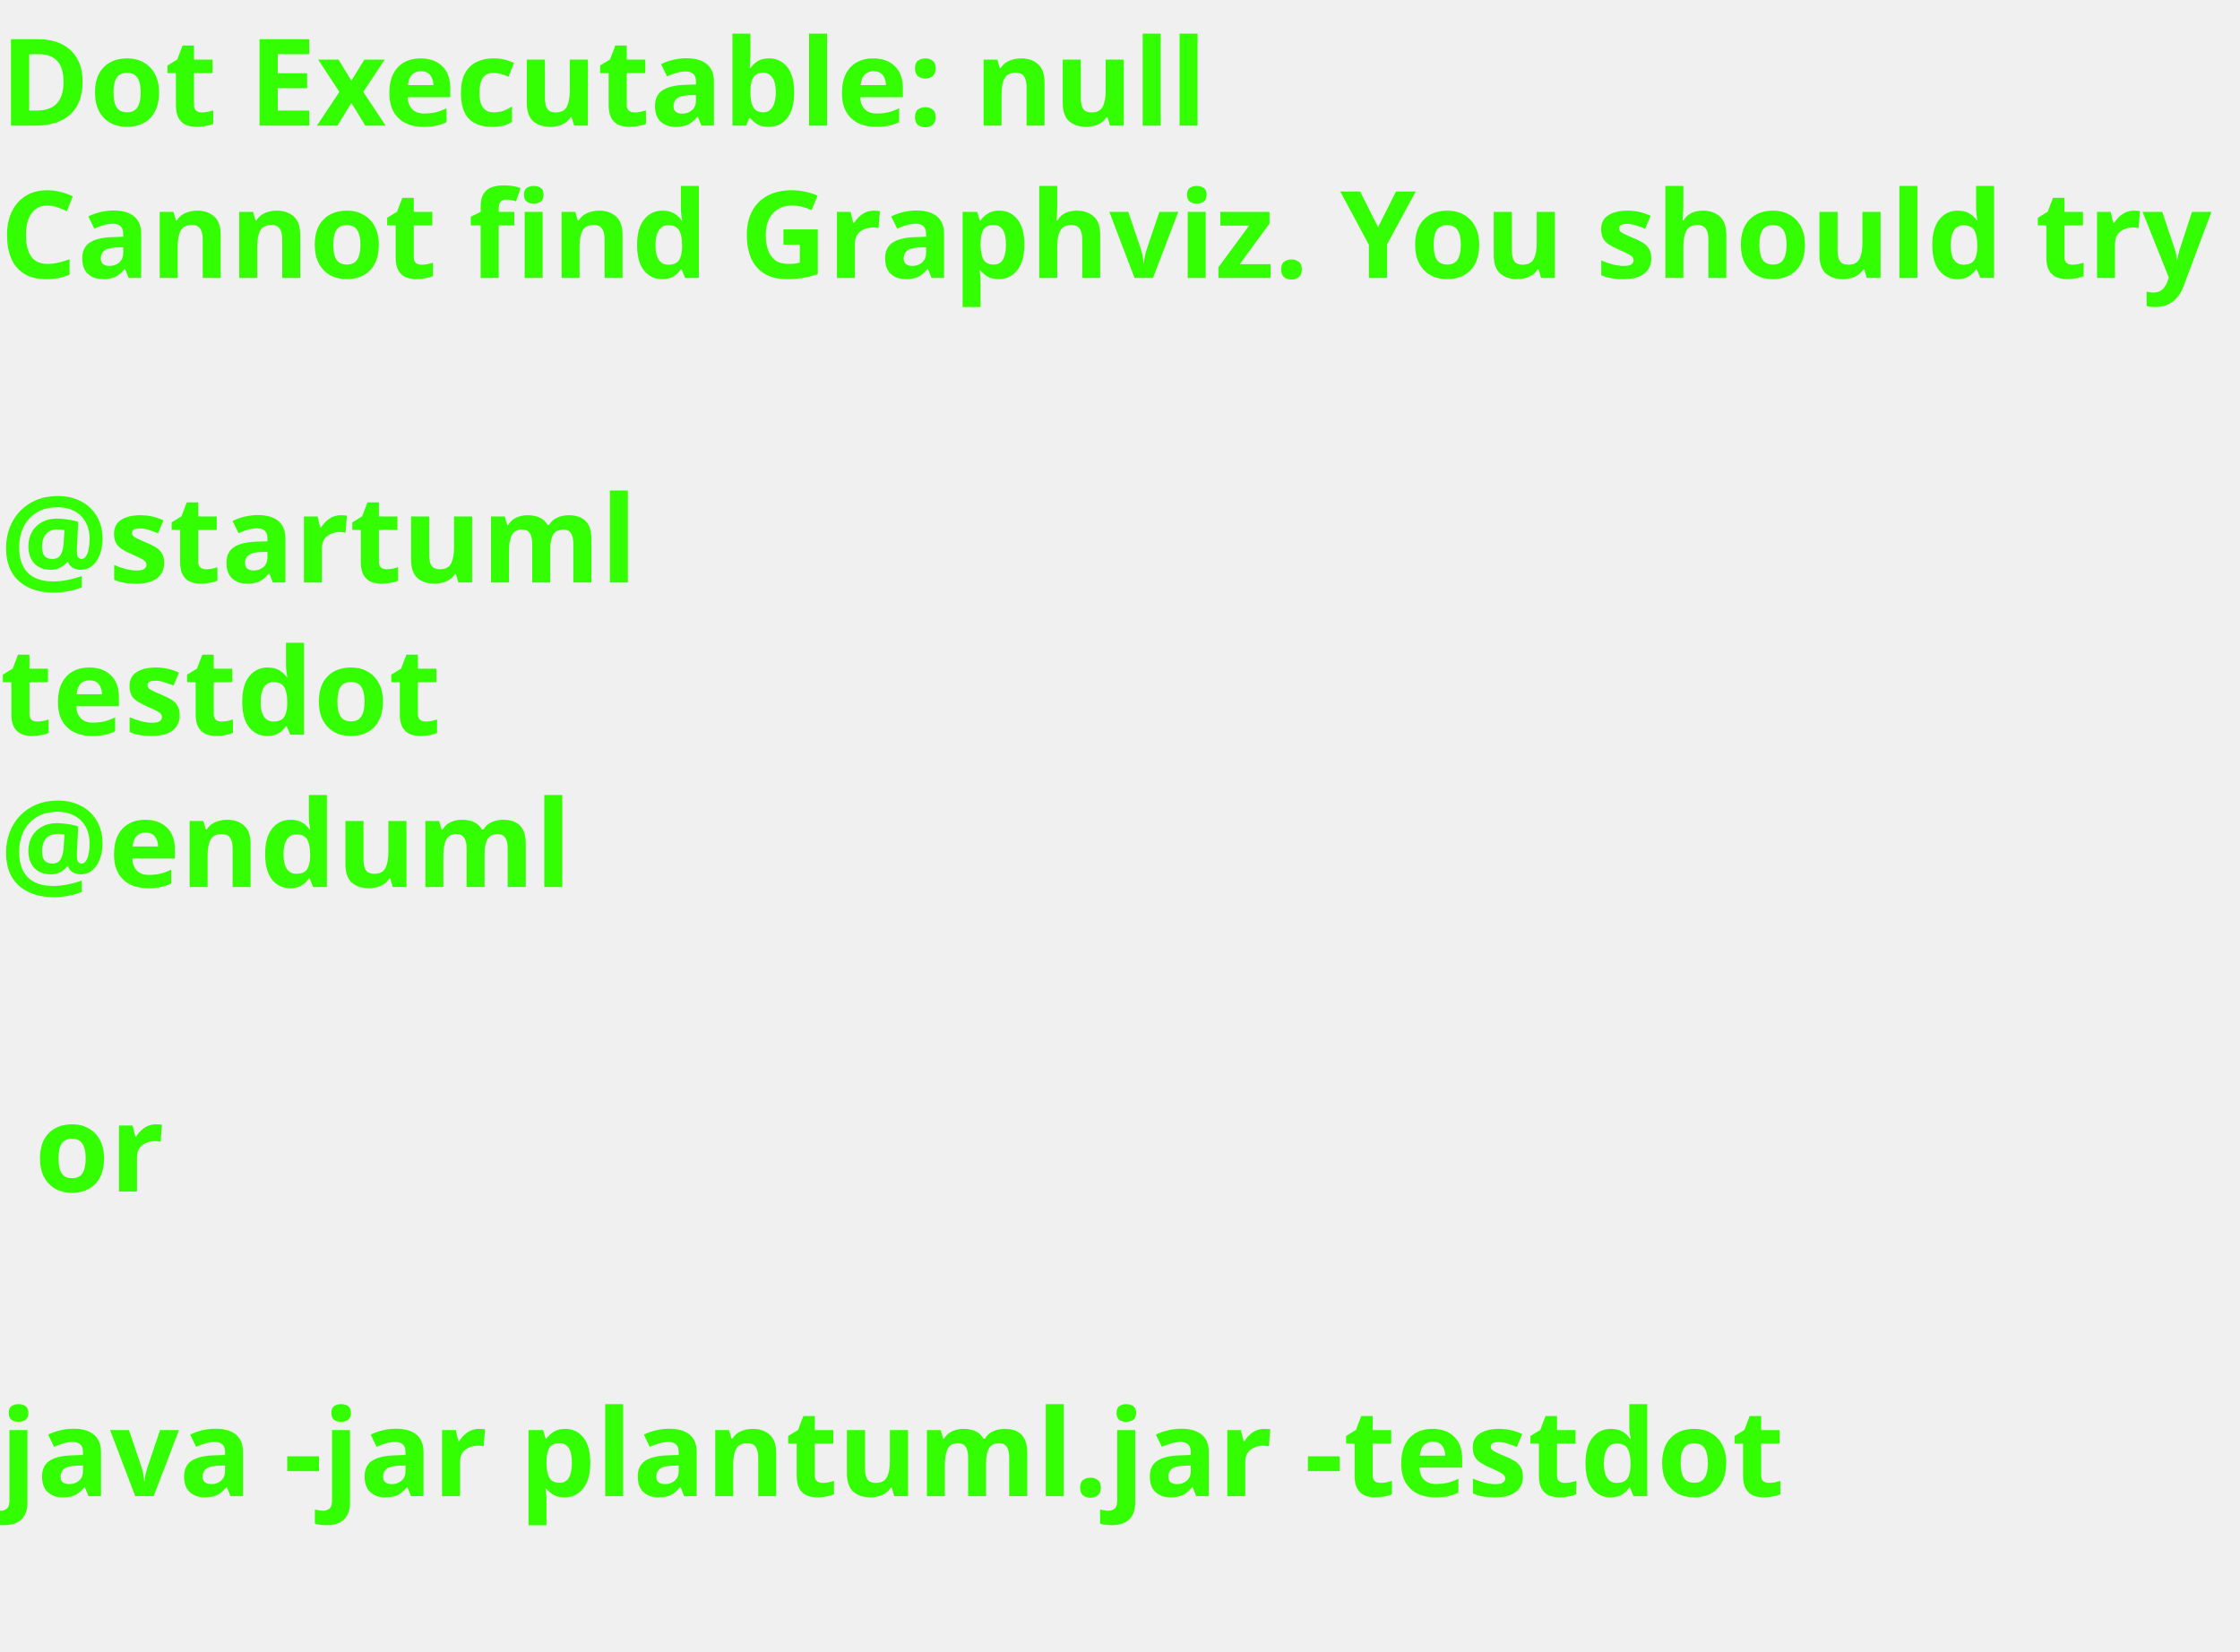
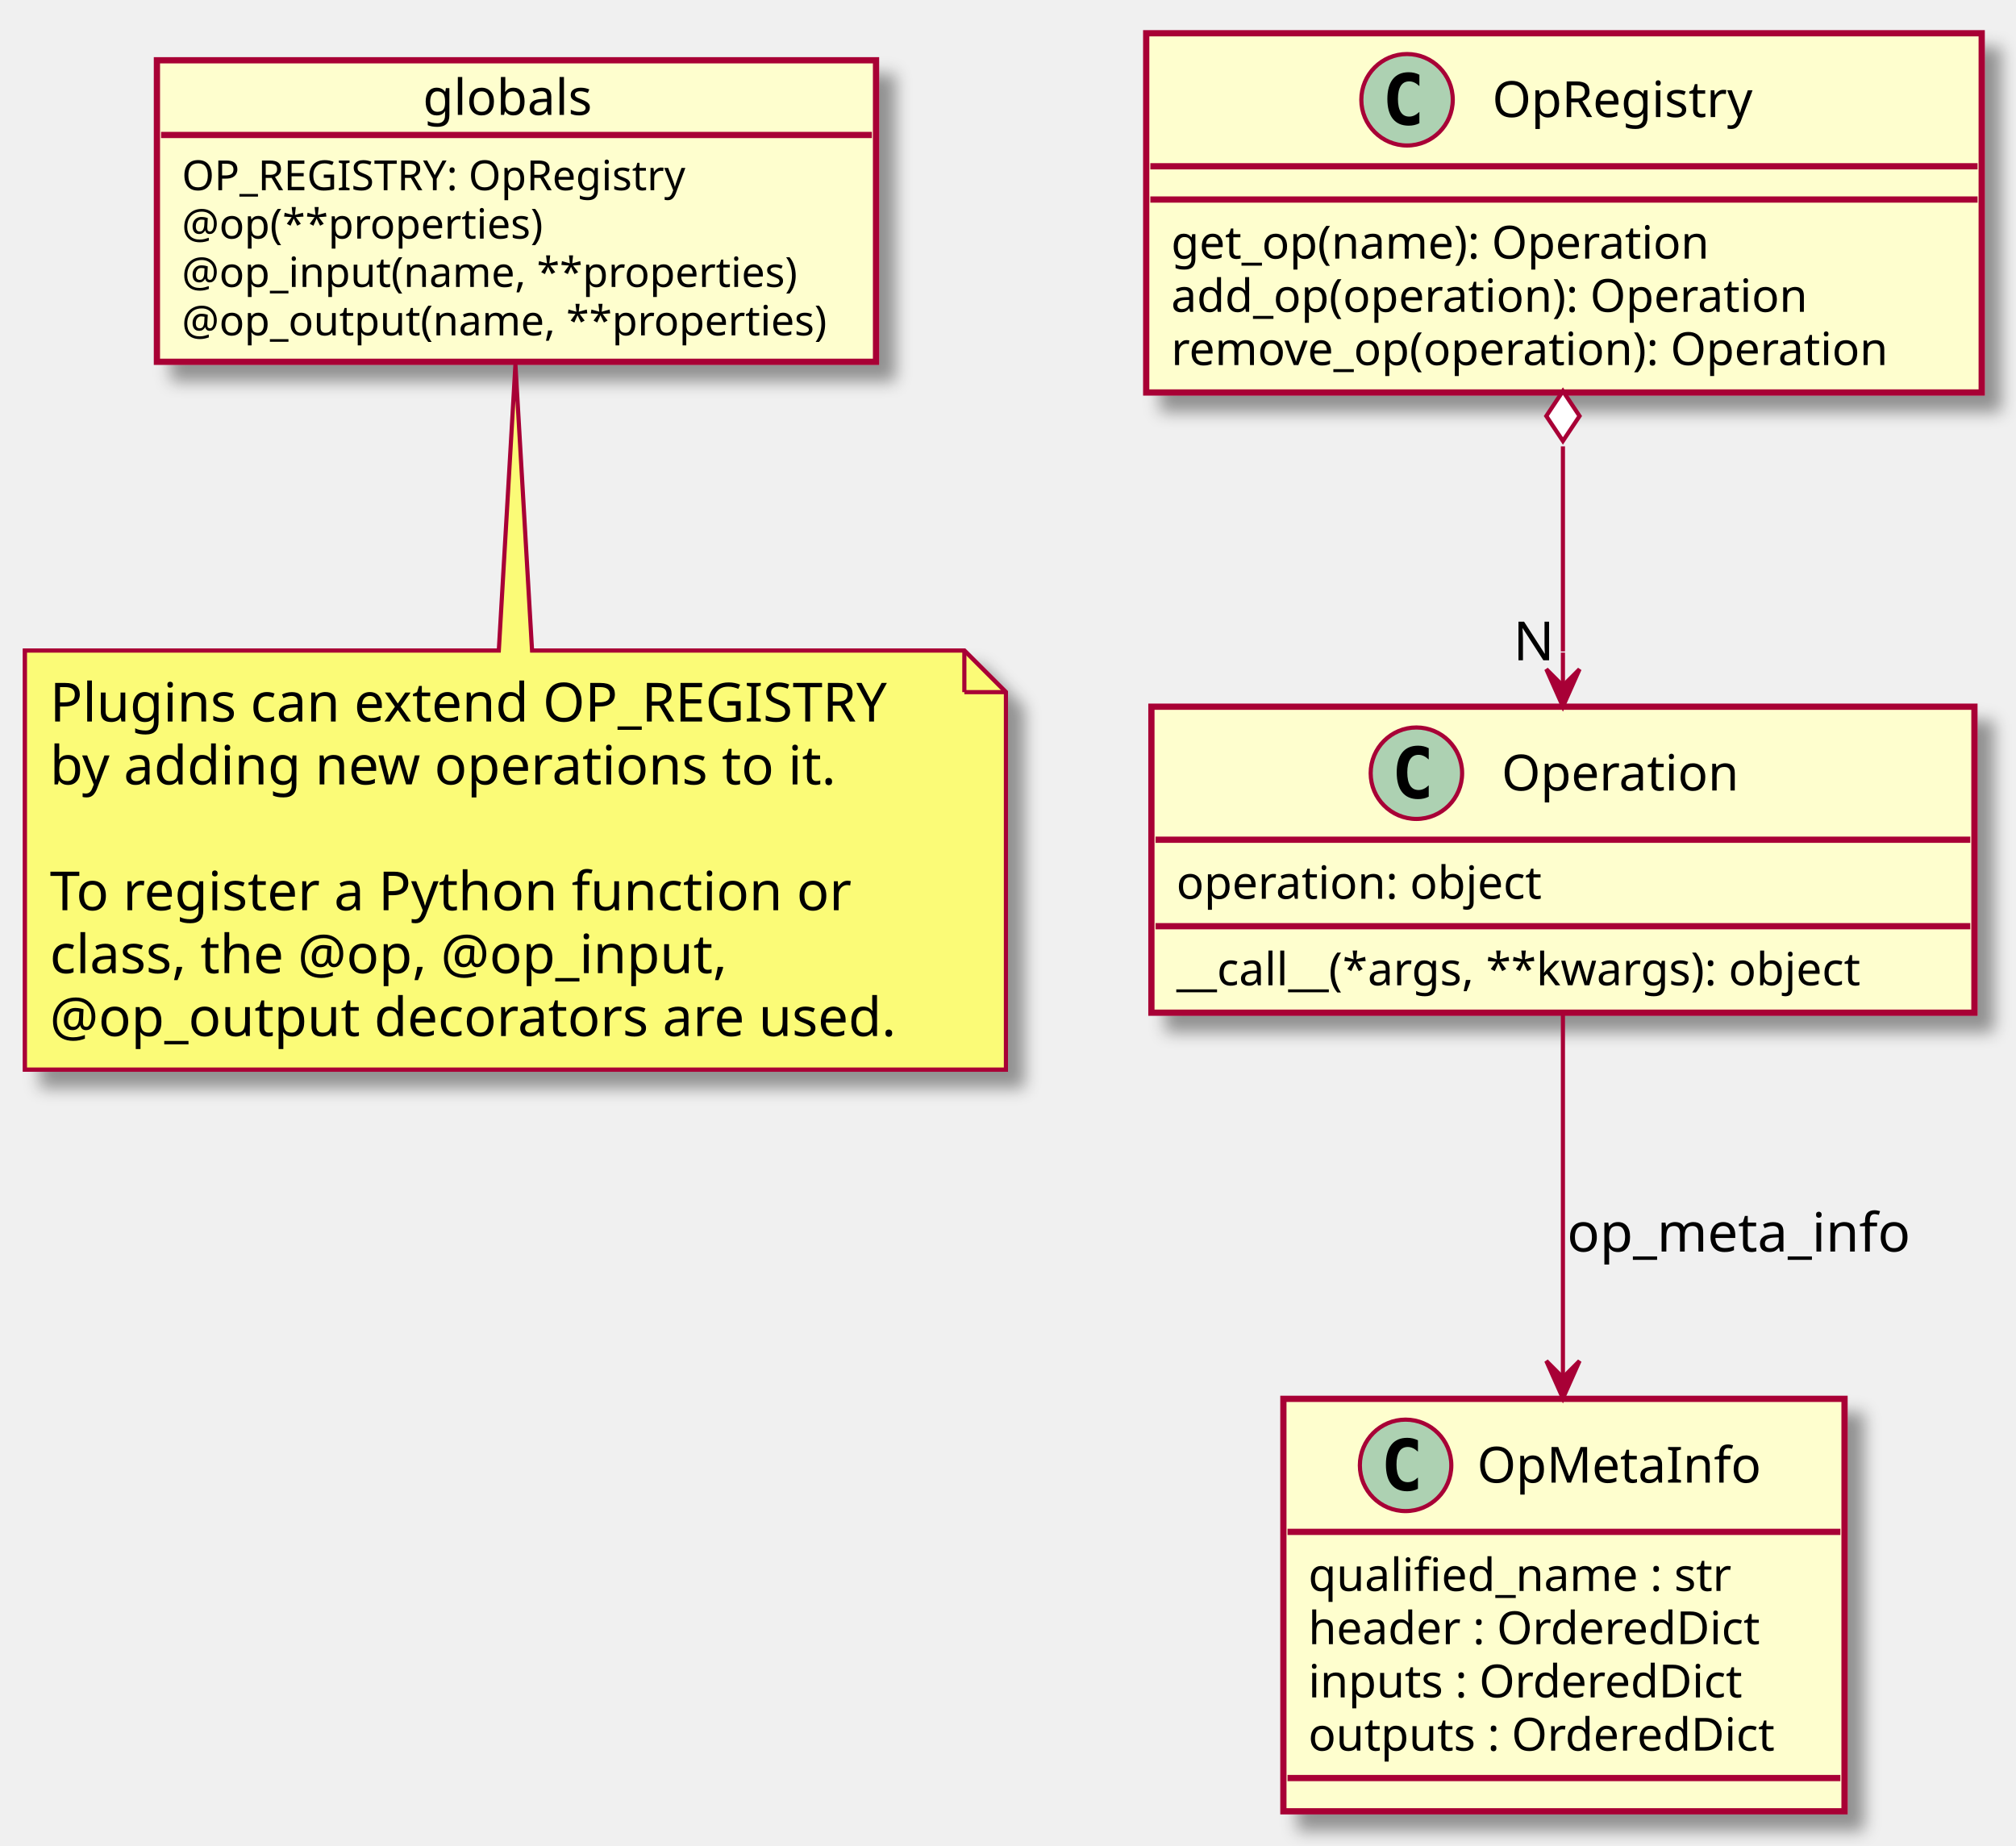
- <svg xmlns="http://www.w3.org/2000/svg" height="191px" style="width:259px;height:191px;background:#000000;" version="1.1" viewBox="0 0 259 191" width="259px">
-   <defs />
+ <svg xmlns="http://www.w3.org/2000/svg" height="444px" style="width:485px;height:444px;" version="1.1" viewBox="0 0 485 444" width="485px">
+   <defs>
+     <filter height="300%" id="f1" width="300%" x="-1" y="-1">
+       <feGaussianBlur result="blurOut" stdDeviation="2.0" />
+       <feColorMatrix in="blurOut" result="blurOut2" type="matrix" values="0 0 0 0 0 0 0 0 0 0 0 0 0 0 0 0 0 0 .4 0" />
+       <feOffset dx="4.0" dy="4.0" in="blurOut2" result="blurOut3" />
+       <feBlend in="SourceGraphic" in2="blurOut3" mode="normal" />
+     </filter>
+   </defs>
  <g>
-     <text fill="#33FF02" font-family="sans-serif" font-size="14" font-weight="bold" lengthAdjust="spacingAndGlyphs" textLength="140" x="0" y="14.533">Dot Executable: null</text>
-     <text fill="#33FF02" font-family="sans-serif" font-size="14" font-weight="bold" lengthAdjust="spacingAndGlyphs" textLength="258" x="0" y="32.143">Cannot find Graphviz. You should try</text>
-     <text fill="#33FF02" font-family="sans-serif" font-size="14" font-weight="bold" lengthAdjust="spacingAndGlyphs" textLength="0" x="4" y="49.752" />
-     <text fill="#33FF02" font-family="sans-serif" font-size="14" font-weight="bold" lengthAdjust="spacingAndGlyphs" textLength="71" x="0" y="67.361">@startuml</text>
-     <text fill="#33FF02" font-family="sans-serif" font-size="14" font-weight="bold" lengthAdjust="spacingAndGlyphs" textLength="50" x="0" y="84.971">testdot</text>
-     <text fill="#33FF02" font-family="sans-serif" font-size="14" font-weight="bold" lengthAdjust="spacingAndGlyphs" textLength="66" x="0" y="102.58">@enduml</text>
-     <text fill="#33FF02" font-family="sans-serif" font-size="14" font-weight="bold" lengthAdjust="spacingAndGlyphs" textLength="0" x="4" y="120.189" />
-     <text fill="#33FF02" font-family="sans-serif" font-size="14" font-weight="bold" lengthAdjust="spacingAndGlyphs" textLength="15" x="4" y="137.799">or</text>
-     <text fill="#33FF02" font-family="sans-serif" font-size="14" font-weight="bold" lengthAdjust="spacingAndGlyphs" textLength="0" x="4" y="155.408" />
-     <text fill="#33FF02" font-family="sans-serif" font-size="14" font-weight="bold" lengthAdjust="spacingAndGlyphs" textLength="201" x="0" y="173.018">java -jar plantuml.jar -testdot</text>
-     <text fill="#33FF02" font-family="sans-serif" font-size="14" font-weight="bold" lengthAdjust="spacingAndGlyphs" textLength="0" x="4" y="190.627" />
+     <rect fill="#FEFECE" filter="url(#f1)" height="72.531" style="stroke: #A80036; stroke-width: 1.5;" width="173" x="37.75" y="14.5" />
+     <text fill="#000000" font-family="sans-serif" font-size="12" lengthAdjust="spacingAndGlyphs" textLength="45" x="101.75" y="27.639">globals</text>
+     <line style="stroke: #A80036; stroke-width: 1.5;" x1="38.75" x2="209.75" y1="32.469" y2="32.469" />
+     <text fill="#000000" font-family="sans-serif" font-size="10" lengthAdjust="spacingAndGlyphs" textLength="131" x="43.75" y="45.751">OP_REGISTRY: OpRegistry</text>
+     <text fill="#000000" font-family="sans-serif" font-size="10" lengthAdjust="spacingAndGlyphs" textLength="90" x="43.75" y="57.392">@op(**properties)</text>
+     <text fill="#000000" font-family="sans-serif" font-size="10" lengthAdjust="spacingAndGlyphs" textLength="153" x="43.75" y="69.032">@op_input(name, **properties)</text>
+     <text fill="#000000" font-family="sans-serif" font-size="10" lengthAdjust="spacingAndGlyphs" textLength="161" x="43.75" y="80.673">@op_output(name, **properties)</text>
+     <polygon fill="#FBFB77" filter="url(#f1)" points="6,156.5,6,257.297,242,257.297,242,166.5,232,156.5,6,156.5" style="stroke: #A80036; stroke-width: 1.0;" />
+     <polygon fill="#FBFB77" points="6,156.5,6,257.297,242,257.297,242,166.5,232,156.5,128,156.5,124,87.718,120,156.5,6,156.5" style="stroke: #A80036; stroke-width: 1.0;" />
+     <line style="stroke: #A80036; stroke-width: 1.0;" x1="232" x2="232" y1="156.5" y2="166.5" />
+     <line style="stroke: #A80036; stroke-width: 1.0;" x1="242" x2="232" y1="166.5" y2="166.5" />
+     <text fill="#000000" font-family="sans-serif" font-size="13" lengthAdjust="spacingAndGlyphs" textLength="209" x="12" y="173.567">Plugins can extend OP_REGISTRY</text>
+     <text fill="#000000" font-family="sans-serif" font-size="13" lengthAdjust="spacingAndGlyphs" textLength="196" x="12" y="188.7">by adding new operations to it.</text>
+     <text fill="#000000" font-family="sans-serif" font-size="13" lengthAdjust="spacingAndGlyphs" textLength="0" x="16" y="203.833" />
+     <text fill="#000000" font-family="sans-serif" font-size="13" lengthAdjust="spacingAndGlyphs" textLength="200" x="12" y="218.965">To register a Python function or</text>
+     <text fill="#000000" font-family="sans-serif" font-size="13" lengthAdjust="spacingAndGlyphs" textLength="174" x="12" y="234.098">class, the @op, @op_input,</text>
+     <text fill="#000000" font-family="sans-serif" font-size="13" lengthAdjust="spacingAndGlyphs" textLength="215" x="12" y="249.231">@op_output decorators are used.</text>
+     <rect fill="#FEFECE" filter="url(#f1)" height="86.414" style="stroke: #A80036; stroke-width: 1.5;" width="201" x="275.75" y="8" />
+     <ellipse cx="338.5" cy="24" fill="#ADD1B2" rx="11" ry="11" style="stroke: #A80036; stroke-width: 1.0;" />
+     <path d="M341.469,29.641 Q340.891,29.938 340.25,30.086 Q339.609,30.234 338.906,30.234 Q336.406,30.234 335.086,28.586 Q333.766,26.938 333.766,23.812 Q333.766,20.688 335.086,19.031 Q336.406,17.375 338.906,17.375 Q339.609,17.375 340.258,17.531 Q340.906,17.688 341.469,17.984 L341.469,20.703 Q340.844,20.125 340.25,19.852 Q339.656,19.578 339.031,19.578 Q337.688,19.578 337,20.648 Q336.312,21.719 336.312,23.812 Q336.312,25.906 337,26.977 Q337.688,28.047 339.031,28.047 Q339.656,28.047 340.25,27.773 Q340.844,27.5 341.469,26.922 L341.469,29.641 Z " />
+     <text fill="#000000" font-family="sans-serif" font-size="12" lengthAdjust="spacingAndGlyphs" textLength="67" x="359" y="28.154">OpRegistry</text>
+     <line style="stroke: #A80036; stroke-width: 1.5;" x1="276.75" x2="475.75" y1="40" y2="40" />
+     <line style="stroke: #A80036; stroke-width: 1.5;" x1="276.75" x2="475.75" y1="48" y2="48" />
+     <text fill="#000000" font-family="sans-serif" font-size="11" lengthAdjust="spacingAndGlyphs" textLength="142" x="281.75" y="62.21">get_op(name): Operation</text>
+     <text fill="#000000" font-family="sans-serif" font-size="11" lengthAdjust="spacingAndGlyphs" textLength="167" x="281.75" y="75.015">add_op(operation): Operation</text>
+     <text fill="#000000" font-family="sans-serif" font-size="11" lengthAdjust="spacingAndGlyphs" textLength="189" x="281.75" y="87.82">remove_op(operation): Operation</text>
+     <rect fill="#FEFECE" filter="url(#f1)" height="73.609" style="stroke: #A80036; stroke-width: 1.5;" width="198" x="277" y="170" />
+     <ellipse cx="340.75" cy="186" fill="#ADD1B2" rx="11" ry="11" style="stroke: #A80036; stroke-width: 1.0;" />
+     <path d="M343.719,191.641 Q343.141,191.938 342.5,192.086 Q341.859,192.234 341.156,192.234 Q338.656,192.234 337.336,190.586 Q336.016,188.938 336.016,185.812 Q336.016,182.688 337.336,181.031 Q338.656,179.375 341.156,179.375 Q341.859,179.375 342.508,179.531 Q343.156,179.688 343.719,179.984 L343.719,182.703 Q343.094,182.125 342.5,181.852 Q341.906,181.578 341.281,181.578 Q339.938,181.578 339.25,182.648 Q338.562,183.719 338.562,185.812 Q338.562,187.906 339.25,188.977 Q339.938,190.047 341.281,190.047 Q341.906,190.047 342.5,189.773 Q343.094,189.5 343.719,188.922 L343.719,191.641 Z " />
+     <text fill="#000000" font-family="sans-serif" font-size="12" lengthAdjust="spacingAndGlyphs" textLength="62" x="361.25" y="190.154">Operation</text>
+     <line style="stroke: #A80036; stroke-width: 1.5;" x1="278" x2="474" y1="202" y2="202" />
+     <text fill="#000000" font-family="sans-serif" font-size="11" lengthAdjust="spacingAndGlyphs" textLength="96" x="283" y="216.21">operation: object</text>
+     <line style="stroke: #A80036; stroke-width: 1.5;" x1="278" x2="474" y1="222.805" y2="222.805" />
+     <text fill="#000000" font-family="sans-serif" font-size="11" lengthAdjust="spacingAndGlyphs" textLength="186" x="283" y="237.015">__call__(*args, **kwargs): object</text>
+     <rect fill="#FEFECE" filter="url(#f1)" height="99.219" style="stroke: #A80036; stroke-width: 1.5;" width="135" x="308.75" y="336.5" />
+     <ellipse cx="338.15" cy="352.5" fill="#ADD1B2" rx="11" ry="11" style="stroke: #A80036; stroke-width: 1.0;" />
+     <path d="M341.119,358.141 Q340.541,358.438 339.9,358.586 Q339.259,358.734 338.556,358.734 Q336.056,358.734 334.736,357.086 Q333.416,355.438 333.416,352.312 Q333.416,349.188 334.736,347.531 Q336.056,345.875 338.556,345.875 Q339.259,345.875 339.908,346.031 Q340.556,346.188 341.119,346.484 L341.119,349.203 Q340.494,348.625 339.9,348.352 Q339.306,348.078 338.681,348.078 Q337.337,348.078 336.65,349.148 Q335.962,350.219 335.962,352.312 Q335.962,354.406 336.65,355.477 Q337.337,356.547 338.681,356.547 Q339.306,356.547 339.9,356.273 Q340.494,356 341.119,355.422 L341.119,358.141 Z " />
+     <text fill="#000000" font-family="sans-serif" font-size="12" lengthAdjust="spacingAndGlyphs" textLength="71" x="355.35" y="356.654">OpMetaInfo</text>
+     <line style="stroke: #A80036; stroke-width: 1.5;" x1="309.75" x2="442.75" y1="368.5" y2="368.5" />
+     <text fill="#000000" font-family="sans-serif" font-size="11" lengthAdjust="spacingAndGlyphs" textLength="114" x="314.75" y="382.71">qualified_name : str</text>
+     <text fill="#000000" font-family="sans-serif" font-size="11" lengthAdjust="spacingAndGlyphs" textLength="120" x="314.75" y="395.515">header : OrderedDict</text>
+     <text fill="#000000" font-family="sans-serif" font-size="11" lengthAdjust="spacingAndGlyphs" textLength="115" x="314.75" y="408.32">inputs : OrderedDict</text>
+     <text fill="#000000" font-family="sans-serif" font-size="11" lengthAdjust="spacingAndGlyphs" textLength="123" x="314.75" y="421.125">outputs : OrderedDict</text>
+     <line style="stroke: #A80036; stroke-width: 1.5;" x1="309.75" x2="442.75" y1="427.719" y2="427.719" />
+     <path d="M376,107.373 C376,123.492 376,140.986 376,156.703 " fill="none" style="stroke: #A80036; stroke-width: 1.0;" />
+     <polygon fill="#A80036" points="376,169.979,380,160.979,376,164.979,372,160.979,376,169.979" style="stroke: #A80036; stroke-width: 1.0;" />
+     <line style="stroke: #A80036; stroke-width: 1.0;" x1="376" x2="376" y1="164.979" y2="156.979" />
+     <polygon fill="#FFFFFF" points="376,94.081,372,100.081,376,106.081,380,100.081,376,94.081" style="stroke: #A80036; stroke-width: 1.0;" />
+     <text fill="#000000" font-family="sans-serif" font-size="13" lengthAdjust="spacingAndGlyphs" textLength="10" x="364.044" y="158.833">N</text>
+     <path d="M376,244.246 C376,269.287 376,303.024 376,331.191 " fill="none" style="stroke: #A80036; stroke-width: 1.0;" />
+     <polygon fill="#A80036" points="376,336.382,380,327.382,376,331.382,372,327.382,376,336.382" style="stroke: #A80036; stroke-width: 1.0;" />
+     <text fill="#000000" font-family="sans-serif" font-size="13" lengthAdjust="spacingAndGlyphs" textLength="87" x="377" y="301.067">op_meta_info</text>
  </g>
</svg>
